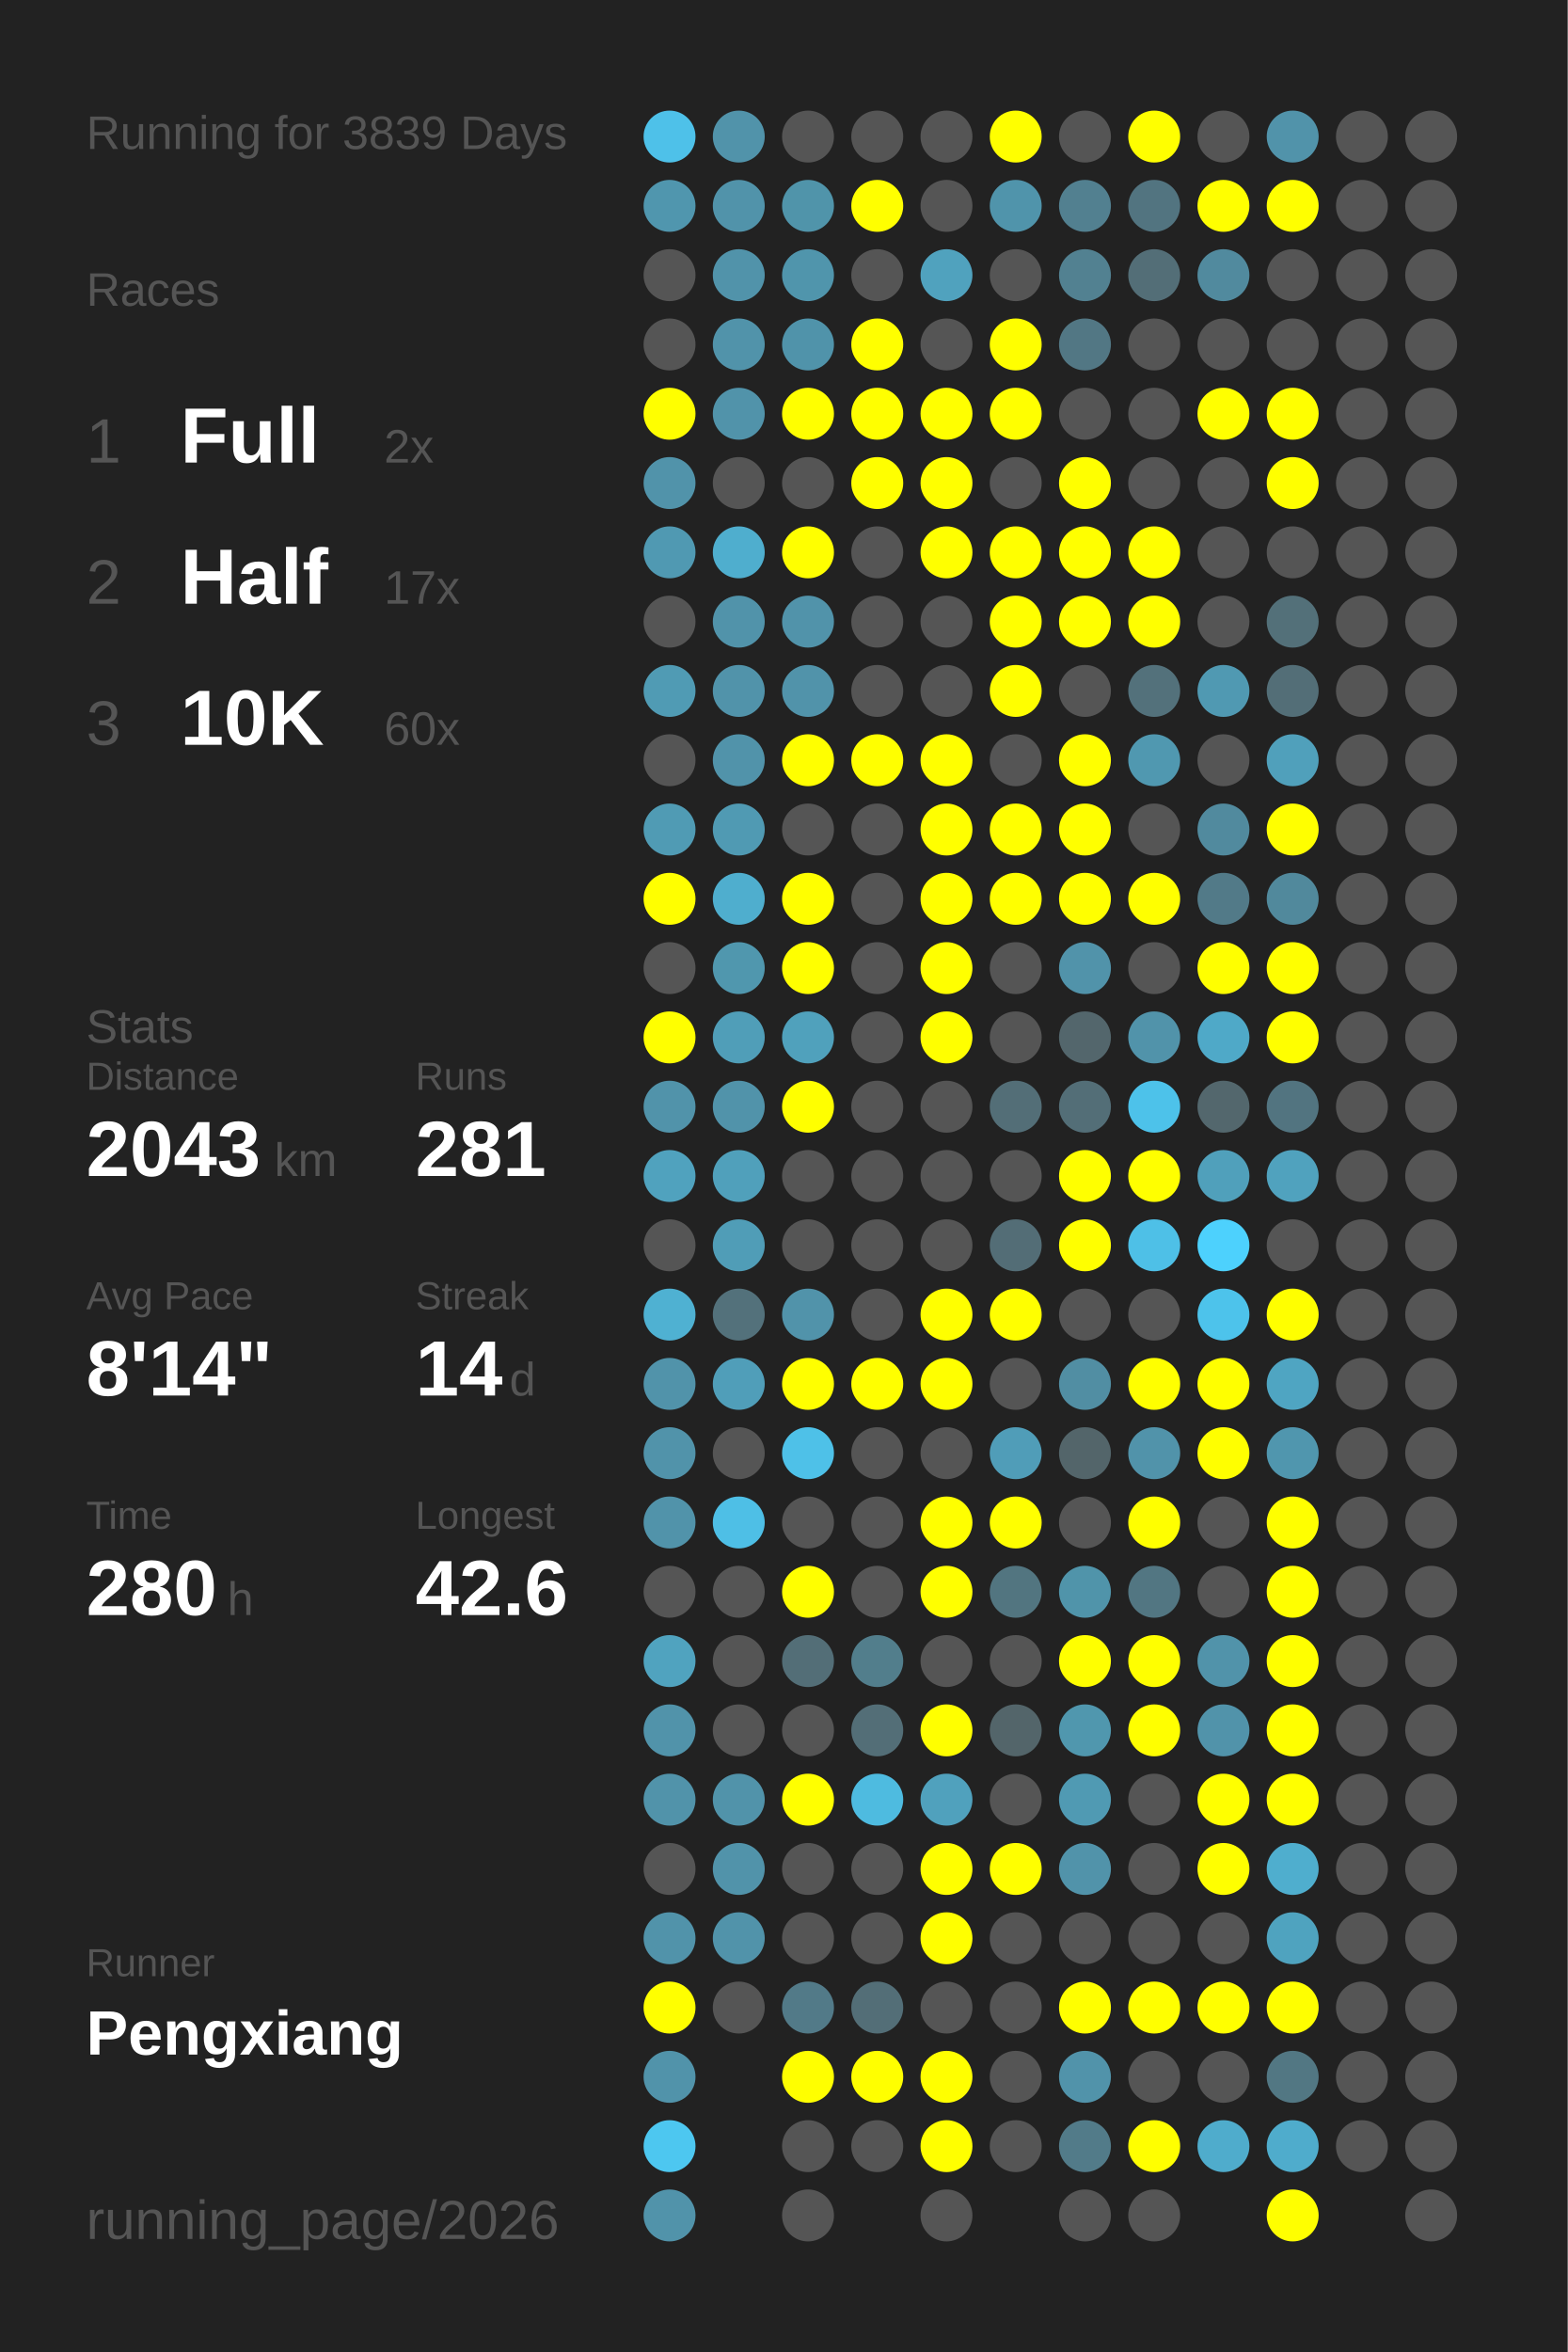
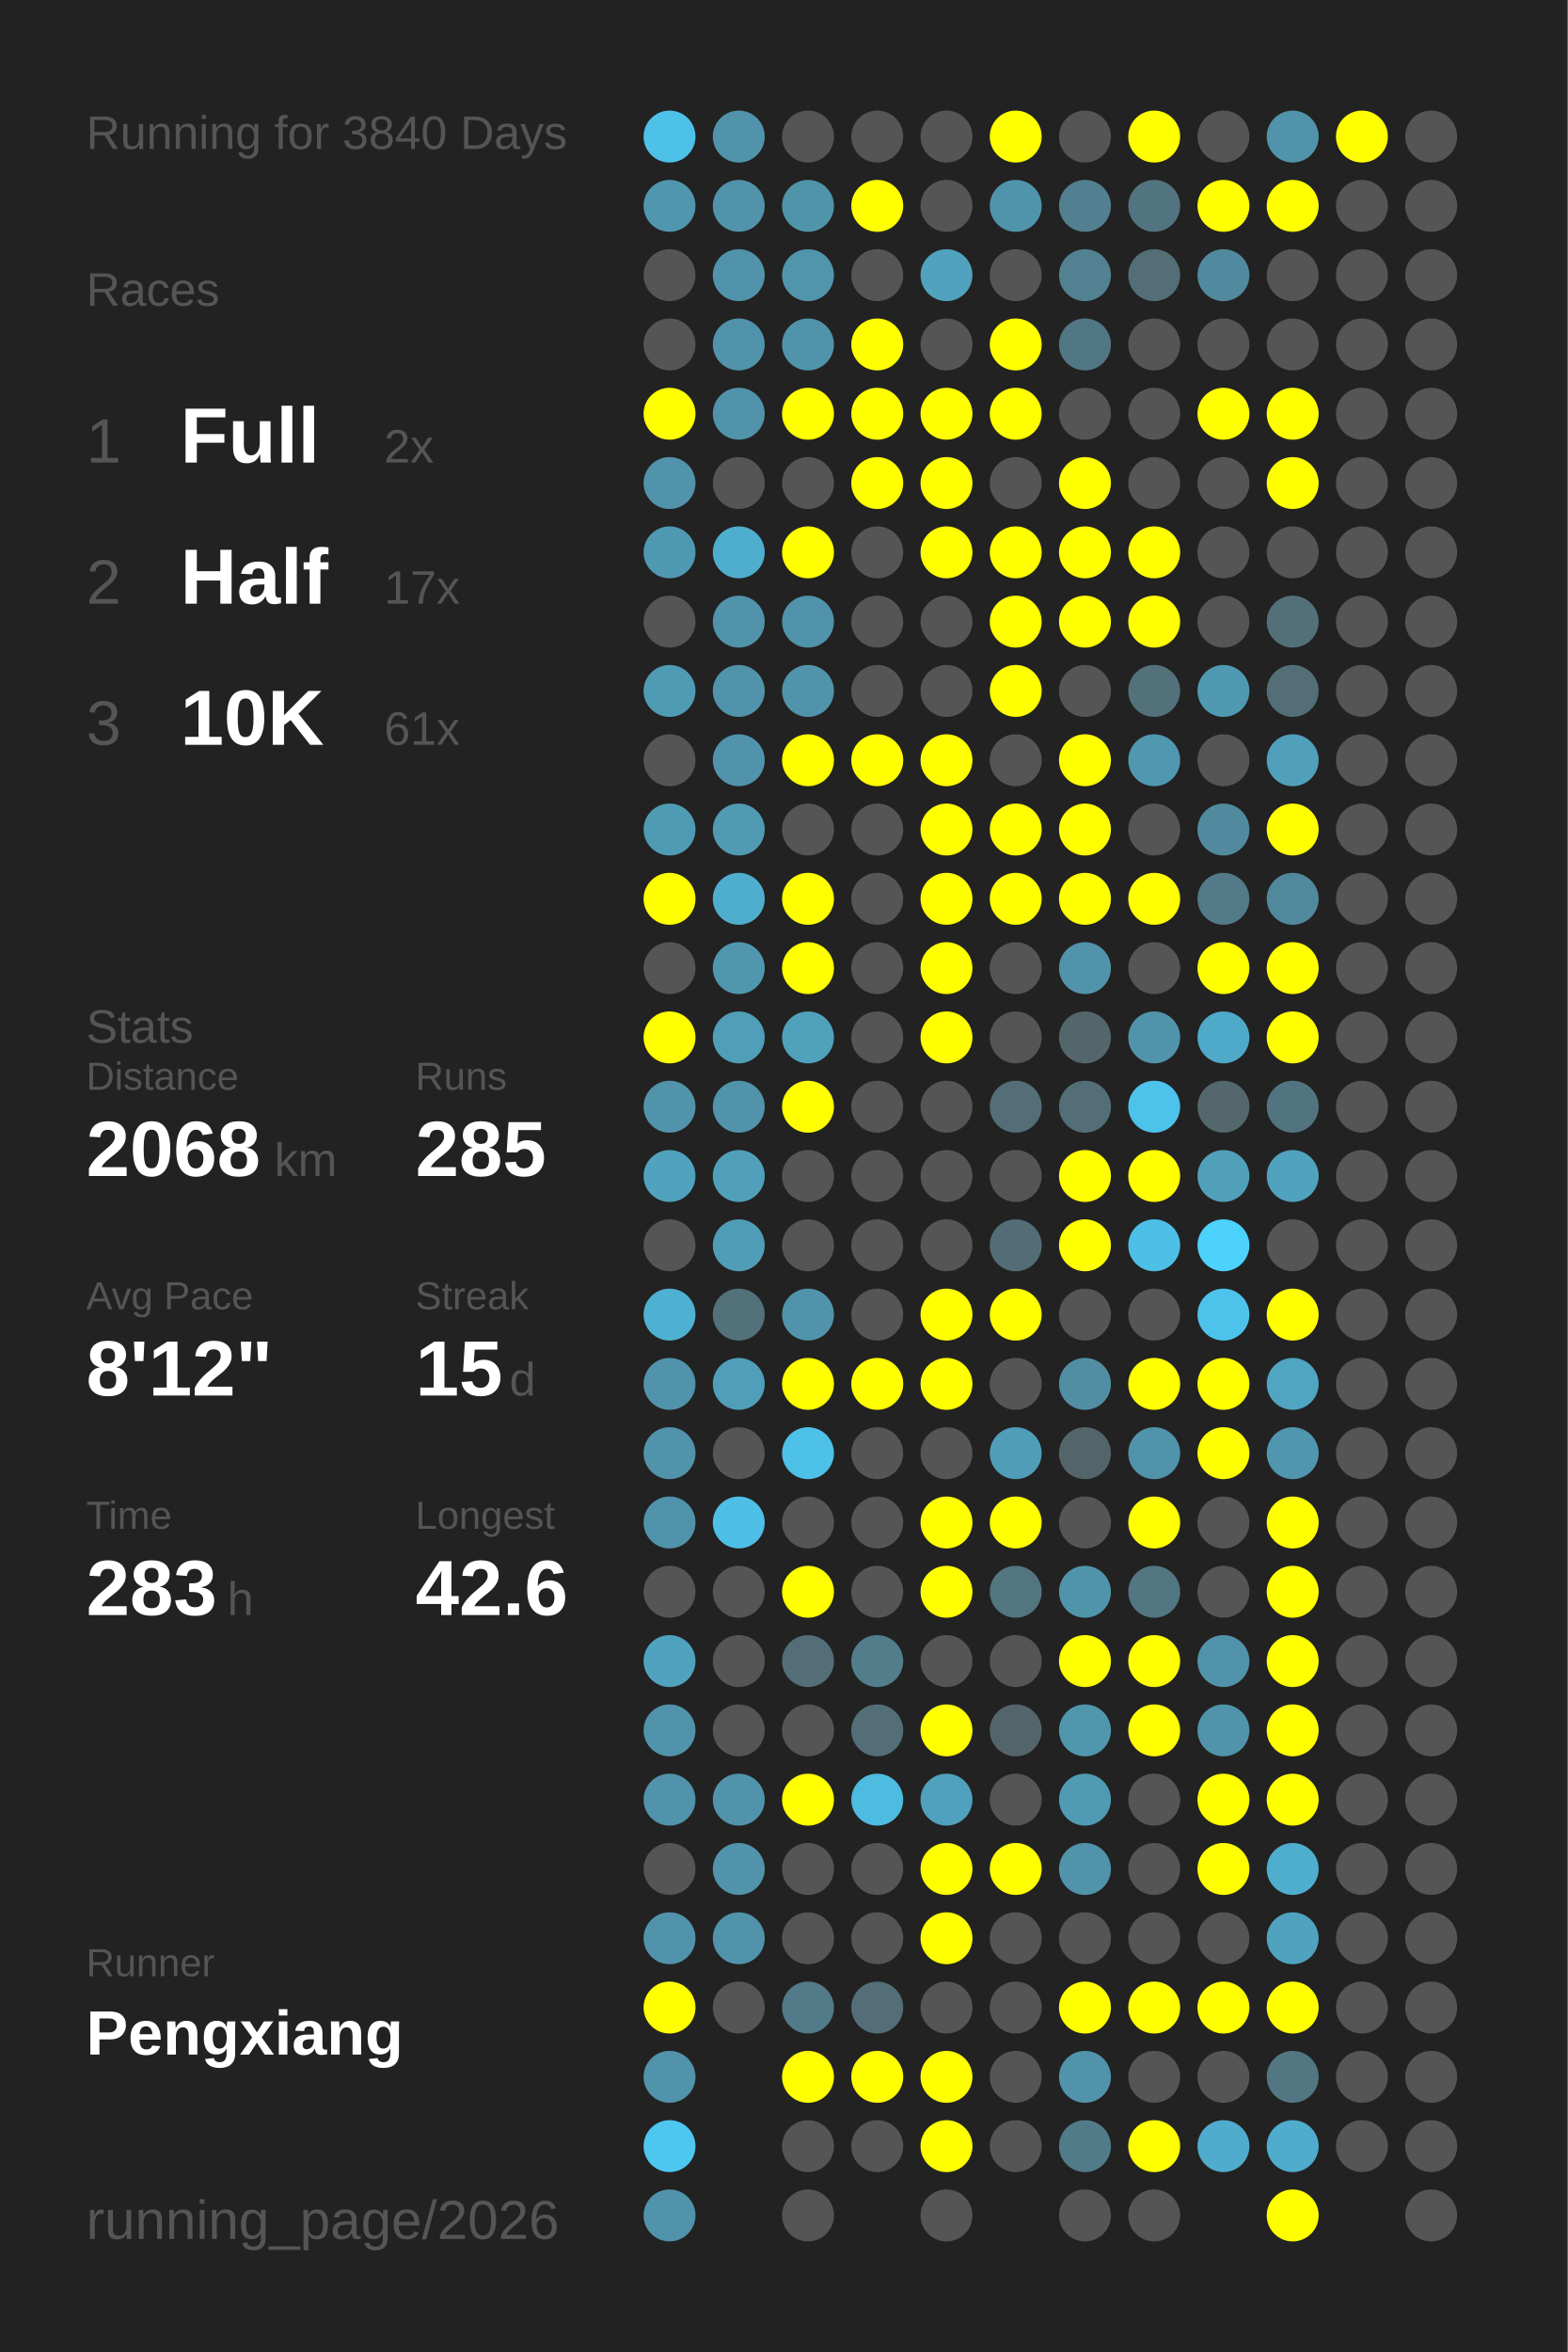
<svg xmlns="http://www.w3.org/2000/svg" baseProfile="full" height="300mm" version="1.1" viewBox="0,0,200,300" width="200mm">
  <defs />
  <rect fill="#222222" height="300" width="200" x="0" y="0" />
-   <text fill="#555555" style="font-size:6px; font-family:Arial;" x="11" y="19">Running for 3839 Days</text>
+   <text fill="#555555" style="font-size:6px; font-family:Arial;" x="11" y="19">Running for 3840 Days</text>
  <text fill="#555555" style="font-size:6px; font-family:Arial;" x="11" y="39">Races</text>
  <text fill="#555555" style="font-size:8px; font-family:Arial;" x="11" y="59">1</text>
  <text fill="#FFFFFF" style="font-size:10px; font-family:Arial; font-weight:bold;" x="23" y="59">Full</text>
  <text fill="#555555" style="font-size:6px; font-family:Arial;" x="49" y="59">2x</text>
  <text fill="#555555" style="font-size:8px; font-family:Arial;" x="11" y="77">2</text>
  <text fill="#FFFFFF" style="font-size:10px; font-family:Arial; font-weight:bold;" x="23" y="77">Half</text>
  <text fill="#555555" style="font-size:6px; font-family:Arial;" x="49" y="77">17x</text>
  <text fill="#555555" style="font-size:8px; font-family:Arial;" x="11" y="95">3</text>
  <text fill="#FFFFFF" style="font-size:10px; font-family:Arial; font-weight:bold;" x="23" y="95">10K</text>
-   <text fill="#555555" style="font-size:6px; font-family:Arial;" x="49" y="95">60x</text>
+   <text fill="#555555" style="font-size:6px; font-family:Arial;" x="49" y="95">61x</text>
  <text fill="#555555" style="font-size:6px; font-family:Arial;" x="11" y="133">Stats</text>
  <text fill="#555555" style="font-size:5px; font-family:Arial;" x="11" y="139">Distance</text>
-   <text fill="#FFFFFF" style="font-size:10px; font-family:Arial; font-weight:bold;" x="11" y="150">2043</text>
+   <text fill="#FFFFFF" style="font-size:10px; font-family:Arial; font-weight:bold;" x="11" y="150">2068</text>
  <text fill="#555555" style="font-size:6px; font-family:Arial;" x="35" y="150">km</text>
  <text fill="#555555" style="font-size:5px; font-family:Arial;" x="53" y="139">Runs</text>
-   <text fill="#FFFFFF" style="font-size:10px; font-family:Arial; font-weight:bold;" x="53" y="150">281</text>
+   <text fill="#FFFFFF" style="font-size:10px; font-family:Arial; font-weight:bold;" x="53" y="150">285</text>
  <text fill="#555555" style="font-size:5px; font-family:Arial;" x="11" y="167">Avg Pace</text>
-   <text fill="#FFFFFF" style="font-size:10px; font-family:Arial; font-weight:bold;" x="11" y="178">8'14"</text>
+   <text fill="#FFFFFF" style="font-size:10px; font-family:Arial; font-weight:bold;" x="11" y="178">8'12"</text>
  <text fill="#555555" style="font-size:5px; font-family:Arial;" x="53" y="167">Streak</text>
-   <text fill="#FFFFFF" style="font-size:10px; font-family:Arial; font-weight:bold;" x="53" y="178">14</text>
+   <text fill="#FFFFFF" style="font-size:10px; font-family:Arial; font-weight:bold;" x="53" y="178">15</text>
  <text fill="#555555" style="font-size:6px; font-family:Arial;" x="65" y="178">d</text>
  <text fill="#555555" style="font-size:5px; font-family:Arial;" x="11" y="195">Time</text>
-   <text fill="#FFFFFF" style="font-size:10px; font-family:Arial; font-weight:bold;" x="11" y="206">280</text>
+   <text fill="#FFFFFF" style="font-size:10px; font-family:Arial; font-weight:bold;" x="11" y="206">283</text>
  <text fill="#555555" style="font-size:6px; font-family:Arial;" x="29" y="206">h</text>
  <text fill="#555555" style="font-size:5px; font-family:Arial;" x="53" y="195">Longest</text>
  <text fill="#FFFFFF" style="font-size:10px; font-family:Arial; font-weight:bold;" x="53" y="206">42.6</text>
  <text fill="#555555" style="font-size:5px; font-family:Arial;" x="11" y="252.065">Runner</text>
  <text fill="#FFFFFF" style="font-size:8px; font-family:Arial; font-weight:bold;" x="11" y="262.065">Pengxiang</text>
  <text fill="#555555" style="font-size:7px; font-family:Arial;" x="11" y="285.581">running_page/2026</text>
  <circle cx="85.417" cy="17.419" fill="#4ec1e9" r="3.312" />
  <circle cx="85.417" cy="26.258" fill="#5096ae" r="3.312" />
  <circle cx="85.417" cy="35.097" fill="#555555" r="3.312" />
  <circle cx="85.417" cy="43.935" fill="#555555" r="3.312" />
  <circle cx="85.417" cy="52.774" fill="#FFFF00" r="3.312" />
  <circle cx="85.417" cy="61.613" fill="#5193aa" r="3.312" />
  <circle cx="85.417" cy="70.452" fill="#5099b2" r="3.312" />
  <circle cx="85.417" cy="79.29" fill="#555555" r="3.312" />
  <circle cx="85.417" cy="88.129" fill="#509bb4" r="3.312" />
  <circle cx="85.417" cy="96.968" fill="#555555" r="3.312" />
  <circle cx="85.417" cy="105.806" fill="#509bb4" r="3.312" />
  <circle cx="85.417" cy="114.645" fill="#FFFF00" r="3.312" />
  <circle cx="85.417" cy="123.484" fill="#555555" r="3.312" />
  <circle cx="85.417" cy="132.323" fill="#FFFF00" r="3.312" />
  <circle cx="85.417" cy="141.161" fill="#5193aa" r="3.312" />
  <circle cx="85.417" cy="150" fill="#50a2be" r="3.312" />
  <circle cx="85.417" cy="158.839" fill="#555555" r="3.312" />
  <circle cx="85.417" cy="167.677" fill="#4fb1d2" r="3.312" />
  <circle cx="85.417" cy="176.516" fill="#5193aa" r="3.312" />
  <circle cx="85.417" cy="185.355" fill="#5193aa" r="3.312" />
  <circle cx="85.417" cy="194.194" fill="#5193aa" r="3.312" />
  <circle cx="85.417" cy="203.032" fill="#555555" r="3.312" />
  <circle cx="85.417" cy="211.871" fill="#50a3bf" r="3.312" />
  <circle cx="85.417" cy="220.71" fill="#5193aa" r="3.312" />
  <circle cx="85.417" cy="229.548" fill="#5193aa" r="3.312" />
  <circle cx="85.417" cy="238.387" fill="#555555" r="3.312" />
  <circle cx="85.417" cy="247.226" fill="#5193aa" r="3.312" />
  <circle cx="85.417" cy="256.065" fill="#FFFF00" r="3.312" />
  <circle cx="85.417" cy="264.903" fill="#5193aa" r="3.312" />
  <circle cx="85.417" cy="273.742" fill="#4dc7f0" r="3.312" />
  <circle cx="85.417" cy="282.581" fill="#5193aa" r="3.312" />
  <circle cx="94.25" cy="17.419" fill="#5193aa" r="3.312" />
  <circle cx="94.25" cy="26.258" fill="#5193aa" r="3.312" />
  <circle cx="94.25" cy="35.097" fill="#5193aa" r="3.312" />
  <circle cx="94.25" cy="43.935" fill="#5193aa" r="3.312" />
  <circle cx="94.25" cy="52.774" fill="#5193aa" r="3.312" />
  <circle cx="94.25" cy="61.613" fill="#555555" r="3.312" />
  <circle cx="94.25" cy="70.452" fill="#4faece" r="3.312" />
  <circle cx="94.25" cy="79.29" fill="#5193aa" r="3.312" />
  <circle cx="94.25" cy="88.129" fill="#5193aa" r="3.312" />
  <circle cx="94.25" cy="96.968" fill="#5193aa" r="3.312" />
  <circle cx="94.25" cy="105.806" fill="#509ab3" r="3.312" />
  <circle cx="94.25" cy="114.645" fill="#4faece" r="3.312" />
  <circle cx="94.25" cy="123.484" fill="#5097ae" r="3.312" />
  <circle cx="94.25" cy="132.323" fill="#509eb8" r="3.312" />
  <circle cx="94.25" cy="141.161" fill="#5193aa" r="3.312" />
  <circle cx="94.25" cy="150" fill="#50a0bb" r="3.312" />
  <circle cx="94.25" cy="158.839" fill="#509db7" r="3.312" />
  <circle cx="94.25" cy="167.677" fill="#53717b" r="3.312" />
  <circle cx="94.25" cy="176.516" fill="#509eb9" r="3.312" />
  <circle cx="94.25" cy="185.355" fill="#555555" r="3.312" />
  <circle cx="94.25" cy="194.194" fill="#4ebfe6" r="3.312" />
  <circle cx="94.25" cy="203.032" fill="#555555" r="3.312" />
  <circle cx="94.25" cy="211.871" fill="#555555" r="3.312" />
  <circle cx="94.25" cy="220.71" fill="#555555" r="3.312" />
  <circle cx="94.25" cy="229.548" fill="#5193aa" r="3.312" />
  <circle cx="94.25" cy="238.387" fill="#5193aa" r="3.312" />
  <circle cx="94.25" cy="247.226" fill="#5193aa" r="3.312" />
  <circle cx="94.25" cy="256.065" fill="#555555" r="3.312" />
  <circle cx="103.083" cy="17.419" fill="#555555" r="3.312" />
  <circle cx="103.083" cy="26.258" fill="#5094aa" r="3.312" />
  <circle cx="103.083" cy="35.097" fill="#5095ac" r="3.312" />
  <circle cx="103.083" cy="43.935" fill="#5093aa" r="3.312" />
  <circle cx="103.083" cy="52.774" fill="#FFFF00" r="3.312" />
  <circle cx="103.083" cy="61.613" fill="#555555" r="3.312" />
  <circle cx="103.083" cy="70.452" fill="#FFFF00" r="3.312" />
  <circle cx="103.083" cy="79.29" fill="#5193aa" r="3.312" />
  <circle cx="103.083" cy="88.129" fill="#5193aa" r="3.312" />
  <circle cx="103.083" cy="96.968" fill="#FFFF00" r="3.312" />
  <circle cx="103.083" cy="105.806" fill="#555555" r="3.312" />
  <circle cx="103.083" cy="114.645" fill="#FFFF00" r="3.312" />
  <circle cx="103.083" cy="123.484" fill="#FFFF00" r="3.312" />
  <circle cx="103.083" cy="132.323" fill="#50a1bc" r="3.312" />
  <circle cx="103.083" cy="141.161" fill="#FFFF00" r="3.312" />
  <circle cx="103.083" cy="150" fill="#555555" r="3.312" />
  <circle cx="103.083" cy="158.839" fill="#555555" r="3.312" />
  <circle cx="103.083" cy="167.677" fill="#5193aa" r="3.312" />
  <circle cx="103.083" cy="176.516" fill="#FFFF00" r="3.312" />
  <circle cx="103.083" cy="185.355" fill="#4ec1e8" r="3.312" />
  <circle cx="103.083" cy="194.194" fill="#555555" r="3.312" />
  <circle cx="103.083" cy="203.032" fill="#FFFF00" r="3.312" />
  <circle cx="103.083" cy="211.871" fill="#536e77" r="3.312" />
  <circle cx="103.083" cy="220.71" fill="#555555" r="3.312" />
  <circle cx="103.083" cy="229.548" fill="#FFFF00" r="3.312" />
  <circle cx="103.083" cy="238.387" fill="#555555" r="3.312" />
  <circle cx="103.083" cy="247.226" fill="#555555" r="3.312" />
  <circle cx="103.083" cy="256.065" fill="#527a88" r="3.312" />
  <circle cx="103.083" cy="264.903" fill="#FFFF00" r="3.312" />
  <circle cx="103.083" cy="273.742" fill="#555555" r="3.312" />
  <circle cx="103.083" cy="282.581" fill="#555555" r="3.312" />
  <circle cx="111.917" cy="17.419" fill="#555555" r="3.312" />
  <circle cx="111.917" cy="26.258" fill="#FFFF00" r="3.312" />
  <circle cx="111.917" cy="35.097" fill="#555555" r="3.312" />
  <circle cx="111.917" cy="43.935" fill="#FFFF00" r="3.312" />
  <circle cx="111.917" cy="52.774" fill="#FFFF00" r="3.312" />
  <circle cx="111.917" cy="61.613" fill="#FFFF00" r="3.312" />
  <circle cx="111.917" cy="70.452" fill="#555555" r="3.312" />
  <circle cx="111.917" cy="79.29" fill="#555555" r="3.312" />
  <circle cx="111.917" cy="88.129" fill="#555555" r="3.312" />
  <circle cx="111.917" cy="96.968" fill="#FFFF00" r="3.312" />
  <circle cx="111.917" cy="105.806" fill="#555555" r="3.312" />
  <circle cx="111.917" cy="114.645" fill="#555555" r="3.312" />
  <circle cx="111.917" cy="123.484" fill="#555555" r="3.312" />
  <circle cx="111.917" cy="132.323" fill="#555555" r="3.312" />
  <circle cx="111.917" cy="141.161" fill="#555555" r="3.312" />
  <circle cx="111.917" cy="150" fill="#555555" r="3.312" />
  <circle cx="111.917" cy="158.839" fill="#555555" r="3.312" />
  <circle cx="111.917" cy="167.677" fill="#555555" r="3.312" />
  <circle cx="111.917" cy="176.516" fill="#FFFF00" r="3.312" />
  <circle cx="111.917" cy="185.355" fill="#555555" r="3.312" />
  <circle cx="111.917" cy="194.194" fill="#555555" r="3.312" />
  <circle cx="111.917" cy="203.032" fill="#555555" r="3.312" />
  <circle cx="111.917" cy="211.871" fill="#527e8c" r="3.312" />
  <circle cx="111.917" cy="220.71" fill="#536e77" r="3.312" />
  <circle cx="111.917" cy="229.548" fill="#4ebbe0" r="3.312" />
  <circle cx="111.917" cy="238.387" fill="#555555" r="3.312" />
  <circle cx="111.917" cy="247.226" fill="#555555" r="3.312" />
  <circle cx="111.917" cy="256.065" fill="#536e77" r="3.312" />
  <circle cx="111.917" cy="264.903" fill="#FFFF00" r="3.312" />
  <circle cx="111.917" cy="273.742" fill="#555555" r="3.312" />
  <circle cx="120.75" cy="17.419" fill="#555555" r="3.312" />
  <circle cx="120.75" cy="26.258" fill="#555555" r="3.312" />
  <circle cx="120.75" cy="35.097" fill="#50a2be" r="3.312" />
  <circle cx="120.75" cy="43.935" fill="#555555" r="3.312" />
  <circle cx="120.75" cy="52.774" fill="#FFFF00" r="3.312" />
  <circle cx="120.75" cy="61.613" fill="#FFFF00" r="3.312" />
  <circle cx="120.75" cy="70.452" fill="#FFFF00" r="3.312" />
  <circle cx="120.75" cy="79.29" fill="#555555" r="3.312" />
  <circle cx="120.75" cy="88.129" fill="#555555" r="3.312" />
  <circle cx="120.75" cy="96.968" fill="#FFFF00" r="3.312" />
  <circle cx="120.75" cy="105.806" fill="#FFFF00" r="3.312" />
  <circle cx="120.75" cy="114.645" fill="#FFFF00" r="3.312" />
  <circle cx="120.75" cy="123.484" fill="#FFFF00" r="3.312" />
  <circle cx="120.75" cy="132.323" fill="#FFFF00" r="3.312" />
  <circle cx="120.75" cy="141.161" fill="#555555" r="3.312" />
  <circle cx="120.75" cy="150" fill="#555555" r="3.312" />
  <circle cx="120.75" cy="158.839" fill="#555555" r="3.312" />
  <circle cx="120.75" cy="167.677" fill="#FFFF00" r="3.312" />
  <circle cx="120.75" cy="176.516" fill="#FFFF00" r="3.312" />
  <circle cx="120.75" cy="185.355" fill="#555555" r="3.312" />
  <circle cx="120.75" cy="194.194" fill="#FFFF00" r="3.312" />
  <circle cx="120.75" cy="203.032" fill="#FFFF00" r="3.312" />
  <circle cx="120.75" cy="211.871" fill="#555555" r="3.312" />
  <circle cx="120.75" cy="220.71" fill="#FFFF00" r="3.312" />
  <circle cx="120.75" cy="229.548" fill="#50a1bd" r="3.312" />
  <circle cx="120.75" cy="238.387" fill="#FFFF00" r="3.312" />
  <circle cx="120.75" cy="247.226" fill="#FFFF00" r="3.312" />
  <circle cx="120.75" cy="256.065" fill="#555555" r="3.312" />
  <circle cx="120.75" cy="264.903" fill="#FFFF00" r="3.312" />
  <circle cx="120.75" cy="273.742" fill="#FFFF00" r="3.312" />
  <circle cx="120.75" cy="282.581" fill="#555555" r="3.312" />
  <circle cx="129.583" cy="17.419" fill="#FFFF00" r="3.312" />
  <circle cx="129.583" cy="26.258" fill="#5094ab" r="3.312" />
  <circle cx="129.583" cy="35.097" fill="#555555" r="3.312" />
  <circle cx="129.583" cy="43.935" fill="#FFFF00" r="3.312" />
  <circle cx="129.583" cy="52.774" fill="#FFFF00" r="3.312" />
  <circle cx="129.583" cy="61.613" fill="#555555" r="3.312" />
  <circle cx="129.583" cy="70.452" fill="#FFFF00" r="3.312" />
  <circle cx="129.583" cy="79.29" fill="#FFFF00" r="3.312" />
  <circle cx="129.583" cy="88.129" fill="#FFFF00" r="3.312" />
  <circle cx="129.583" cy="96.968" fill="#555555" r="3.312" />
  <circle cx="129.583" cy="105.806" fill="#FFFF00" r="3.312" />
  <circle cx="129.583" cy="114.645" fill="#FFFF00" r="3.312" />
  <circle cx="129.583" cy="123.484" fill="#555555" r="3.312" />
  <circle cx="129.583" cy="132.323" fill="#555555" r="3.312" />
  <circle cx="129.583" cy="141.161" fill="#536e77" r="3.312" />
  <circle cx="129.583" cy="150" fill="#555555" r="3.312" />
  <circle cx="129.583" cy="158.839" fill="#536d76" r="3.312" />
  <circle cx="129.583" cy="167.677" fill="#FFFF00" r="3.312" />
  <circle cx="129.583" cy="176.516" fill="#555555" r="3.312" />
  <circle cx="129.583" cy="185.355" fill="#509db8" r="3.312" />
  <circle cx="129.583" cy="194.194" fill="#FFFF00" r="3.312" />
  <circle cx="129.583" cy="203.032" fill="#527580" r="3.312" />
  <circle cx="129.583" cy="211.871" fill="#555555" r="3.312" />
  <circle cx="129.583" cy="220.71" fill="#53656a" r="3.312" />
  <circle cx="129.583" cy="229.548" fill="#555555" r="3.312" />
  <circle cx="129.583" cy="238.387" fill="#FFFF00" r="3.312" />
  <circle cx="129.583" cy="247.226" fill="#555555" r="3.312" />
  <circle cx="129.583" cy="256.065" fill="#555555" r="3.312" />
  <circle cx="129.583" cy="264.903" fill="#555555" r="3.312" />
  <circle cx="129.583" cy="273.742" fill="#555555" r="3.312" />
  <circle cx="138.417" cy="17.419" fill="#555555" r="3.312" />
  <circle cx="138.417" cy="26.258" fill="#528090" r="3.312" />
  <circle cx="138.417" cy="35.097" fill="#528191" r="3.312" />
  <circle cx="138.417" cy="43.935" fill="#527784" r="3.312" />
  <circle cx="138.417" cy="52.774" fill="#555555" r="3.312" />
  <circle cx="138.417" cy="61.613" fill="#FFFF00" r="3.312" />
  <circle cx="138.417" cy="70.452" fill="#FFFF00" r="3.312" />
  <circle cx="138.417" cy="79.29" fill="#FFFF00" r="3.312" />
  <circle cx="138.417" cy="88.129" fill="#555555" r="3.312" />
  <circle cx="138.417" cy="96.968" fill="#FFFF00" r="3.312" />
  <circle cx="138.417" cy="105.806" fill="#FFFF00" r="3.312" />
  <circle cx="138.417" cy="114.645" fill="#FFFF00" r="3.312" />
  <circle cx="138.417" cy="123.484" fill="#5193aa" r="3.312" />
  <circle cx="138.417" cy="132.323" fill="#53666c" r="3.312" />
  <circle cx="138.417" cy="141.161" fill="#536e77" r="3.312" />
  <circle cx="138.417" cy="150" fill="#FFFF00" r="3.312" />
  <circle cx="138.417" cy="158.839" fill="#FFFF00" r="3.312" />
  <circle cx="138.417" cy="167.677" fill="#555555" r="3.312" />
  <circle cx="138.417" cy="176.516" fill="#518ea3" r="3.312" />
  <circle cx="138.417" cy="185.355" fill="#53656a" r="3.312" />
  <circle cx="138.417" cy="194.194" fill="#555555" r="3.312" />
  <circle cx="138.417" cy="203.032" fill="#5094aa" r="3.312" />
  <circle cx="138.417" cy="211.871" fill="#FFFF00" r="3.312" />
  <circle cx="138.417" cy="220.71" fill="#5097ae" r="3.312" />
  <circle cx="138.417" cy="229.548" fill="#509ab3" r="3.312" />
  <circle cx="138.417" cy="238.387" fill="#5193aa" r="3.312" />
  <circle cx="138.417" cy="247.226" fill="#555555" r="3.312" />
  <circle cx="138.417" cy="256.065" fill="#FFFF00" r="3.312" />
  <circle cx="138.417" cy="264.903" fill="#5193aa" r="3.312" />
  <circle cx="138.417" cy="273.742" fill="#527b89" r="3.312" />
  <circle cx="138.417" cy="282.581" fill="#555555" r="3.312" />
  <circle cx="147.25" cy="17.419" fill="#FFFF00" r="3.312" />
  <circle cx="147.25" cy="26.258" fill="#527480" r="3.312" />
  <circle cx="147.25" cy="35.097" fill="#536e77" r="3.312" />
  <circle cx="147.25" cy="43.935" fill="#555555" r="3.312" />
  <circle cx="147.25" cy="52.774" fill="#555555" r="3.312" />
  <circle cx="147.25" cy="61.613" fill="#555555" r="3.312" />
  <circle cx="147.25" cy="70.452" fill="#FFFF00" r="3.312" />
  <circle cx="147.25" cy="79.29" fill="#FFFF00" r="3.312" />
  <circle cx="147.25" cy="88.129" fill="#53717b" r="3.312" />
  <circle cx="147.25" cy="96.968" fill="#5098b0" r="3.312" />
  <circle cx="147.25" cy="105.806" fill="#555555" r="3.312" />
  <circle cx="147.25" cy="114.645" fill="#FFFF00" r="3.312" />
  <circle cx="147.25" cy="123.484" fill="#555555" r="3.312" />
  <circle cx="147.25" cy="132.323" fill="#5193aa" r="3.312" />
  <circle cx="147.25" cy="141.161" fill="#4dc2ea" r="3.312" />
  <circle cx="147.25" cy="150" fill="#FFFF00" r="3.312" />
  <circle cx="147.25" cy="158.839" fill="#4ec0e7" r="3.312" />
  <circle cx="147.25" cy="167.677" fill="#555555" r="3.312" />
  <circle cx="147.25" cy="176.516" fill="#FFFF00" r="3.312" />
  <circle cx="147.25" cy="185.355" fill="#5193aa" r="3.312" />
  <circle cx="147.25" cy="194.194" fill="#FFFF00" r="3.312" />
  <circle cx="147.25" cy="203.032" fill="#527682" r="3.312" />
  <circle cx="147.25" cy="211.871" fill="#FFFF00" r="3.312" />
  <circle cx="147.25" cy="220.71" fill="#FFFF00" r="3.312" />
  <circle cx="147.25" cy="229.548" fill="#555555" r="3.312" />
  <circle cx="147.25" cy="238.387" fill="#555555" r="3.312" />
  <circle cx="147.25" cy="247.226" fill="#555555" r="3.312" />
  <circle cx="147.25" cy="256.065" fill="#FFFF00" r="3.312" />
  <circle cx="147.25" cy="264.903" fill="#555555" r="3.312" />
  <circle cx="147.25" cy="273.742" fill="#FFFF00" r="3.312" />
  <circle cx="147.25" cy="282.581" fill="#555555" r="3.312" />
  <circle cx="156.083" cy="17.419" fill="#555555" r="3.312" />
  <circle cx="156.083" cy="26.258" fill="#FFFF00" r="3.312" />
  <circle cx="156.083" cy="35.097" fill="#518a9e" r="3.312" />
  <circle cx="156.083" cy="43.935" fill="#555555" r="3.312" />
  <circle cx="156.083" cy="52.774" fill="#FFFF00" r="3.312" />
  <circle cx="156.083" cy="61.613" fill="#555555" r="3.312" />
  <circle cx="156.083" cy="70.452" fill="#555555" r="3.312" />
  <circle cx="156.083" cy="79.29" fill="#555555" r="3.312" />
  <circle cx="156.083" cy="88.129" fill="#5099b2" r="3.312" />
  <circle cx="156.083" cy="96.968" fill="#555555" r="3.312" />
  <circle cx="156.083" cy="105.806" fill="#518a9e" r="3.312" />
  <circle cx="156.083" cy="114.645" fill="#527a88" r="3.312" />
  <circle cx="156.083" cy="123.484" fill="#FFFF00" r="3.312" />
  <circle cx="156.083" cy="132.323" fill="#4fa9c8" r="3.312" />
  <circle cx="156.083" cy="141.161" fill="#53676d" r="3.312" />
  <circle cx="156.083" cy="150" fill="#50a0bb" r="3.312" />
  <circle cx="156.083" cy="158.839" fill="#4dd1fd" r="3.312" />
  <circle cx="156.083" cy="167.677" fill="#4dc3eb" r="3.312" />
  <circle cx="156.083" cy="176.516" fill="#FFFF00" r="3.312" />
  <circle cx="156.083" cy="185.355" fill="#FFFF00" r="3.312" />
  <circle cx="156.083" cy="194.194" fill="#555555" r="3.312" />
  <circle cx="156.083" cy="203.032" fill="#555555" r="3.312" />
  <circle cx="156.083" cy="211.871" fill="#5193aa" r="3.312" />
  <circle cx="156.083" cy="220.71" fill="#5193aa" r="3.312" />
  <circle cx="156.083" cy="229.548" fill="#FFFF00" r="3.312" />
  <circle cx="156.083" cy="238.387" fill="#FFFF00" r="3.312" />
  <circle cx="156.083" cy="247.226" fill="#555555" r="3.312" />
  <circle cx="156.083" cy="256.065" fill="#FFFF00" r="3.312" />
  <circle cx="156.083" cy="264.903" fill="#555555" r="3.312" />
  <circle cx="156.083" cy="273.742" fill="#4faccc" r="3.312" />
  <circle cx="164.917" cy="17.419" fill="#5193aa" r="3.312" />
  <circle cx="164.917" cy="26.258" fill="#FFFF00" r="3.312" />
  <circle cx="164.917" cy="35.097" fill="#555555" r="3.312" />
  <circle cx="164.917" cy="43.935" fill="#555555" r="3.312" />
  <circle cx="164.917" cy="52.774" fill="#FFFF00" r="3.312" />
  <circle cx="164.917" cy="61.613" fill="#FFFF00" r="3.312" />
  <circle cx="164.917" cy="70.452" fill="#555555" r="3.312" />
  <circle cx="164.917" cy="79.29" fill="#537079" r="3.312" />
  <circle cx="164.917" cy="88.129" fill="#536e77" r="3.312" />
  <circle cx="164.917" cy="96.968" fill="#50a0bb" r="3.312" />
  <circle cx="164.917" cy="105.806" fill="#FFFF00" r="3.312" />
  <circle cx="164.917" cy="114.645" fill="#51899c" r="3.312" />
  <circle cx="164.917" cy="123.484" fill="#FFFF00" r="3.312" />
  <circle cx="164.917" cy="132.323" fill="#FFFF00" r="3.312" />
  <circle cx="164.917" cy="141.161" fill="#527480" r="3.312" />
  <circle cx="164.917" cy="150" fill="#50a2be" r="3.312" />
  <circle cx="164.917" cy="158.839" fill="#555555" r="3.312" />
  <circle cx="164.917" cy="167.677" fill="#FFFF00" r="3.312" />
  <circle cx="164.917" cy="176.516" fill="#4fa5c2" r="3.312" />
  <circle cx="164.917" cy="185.355" fill="#5096ae" r="3.312" />
  <circle cx="164.917" cy="194.194" fill="#FFFF00" r="3.312" />
  <circle cx="164.917" cy="203.032" fill="#FFFF00" r="3.312" />
  <circle cx="164.917" cy="211.871" fill="#FFFF00" r="3.312" />
  <circle cx="164.917" cy="220.71" fill="#FFFF00" r="3.312" />
  <circle cx="164.917" cy="229.548" fill="#FFFF00" r="3.312" />
  <circle cx="164.917" cy="238.387" fill="#4faece" r="3.312" />
  <circle cx="164.917" cy="247.226" fill="#4fa3bf" r="3.312" />
  <circle cx="164.917" cy="256.065" fill="#FFFF00" r="3.312" />
  <circle cx="164.917" cy="264.903" fill="#527783" r="3.312" />
  <circle cx="164.917" cy="273.742" fill="#4faccc" r="3.312" />
  <circle cx="164.917" cy="282.581" fill="#FFFF00" r="3.312" />
-   <circle cx="173.75" cy="17.419" fill="#555555" r="3.312" />
+   <circle cx="173.75" cy="17.419" fill="#FFFF00" r="3.312" />
  <circle cx="173.75" cy="26.258" fill="#555555" r="3.312" />
  <circle cx="173.75" cy="35.097" fill="#555555" r="3.312" />
  <circle cx="173.75" cy="43.935" fill="#555555" r="3.312" />
  <circle cx="173.75" cy="52.774" fill="#555555" r="3.312" />
  <circle cx="173.75" cy="61.613" fill="#555555" r="3.312" />
  <circle cx="173.75" cy="70.452" fill="#555555" r="3.312" />
  <circle cx="173.75" cy="79.29" fill="#555555" r="3.312" />
  <circle cx="173.75" cy="88.129" fill="#555555" r="3.312" />
  <circle cx="173.75" cy="96.968" fill="#555555" r="3.312" />
  <circle cx="173.75" cy="105.806" fill="#555555" r="3.312" />
  <circle cx="173.75" cy="114.645" fill="#555555" r="3.312" />
  <circle cx="173.75" cy="123.484" fill="#555555" r="3.312" />
  <circle cx="173.75" cy="132.323" fill="#555555" r="3.312" />
  <circle cx="173.75" cy="141.161" fill="#555555" r="3.312" />
  <circle cx="173.75" cy="150" fill="#555555" r="3.312" />
  <circle cx="173.75" cy="158.839" fill="#555555" r="3.312" />
  <circle cx="173.75" cy="167.677" fill="#555555" r="3.312" />
  <circle cx="173.75" cy="176.516" fill="#555555" r="3.312" />
  <circle cx="173.75" cy="185.355" fill="#555555" r="3.312" />
  <circle cx="173.75" cy="194.194" fill="#555555" r="3.312" />
  <circle cx="173.75" cy="203.032" fill="#555555" r="3.312" />
  <circle cx="173.75" cy="211.871" fill="#555555" r="3.312" />
  <circle cx="173.75" cy="220.71" fill="#555555" r="3.312" />
  <circle cx="173.75" cy="229.548" fill="#555555" r="3.312" />
  <circle cx="173.75" cy="238.387" fill="#555555" r="3.312" />
  <circle cx="173.75" cy="247.226" fill="#555555" r="3.312" />
  <circle cx="173.75" cy="256.065" fill="#555555" r="3.312" />
  <circle cx="173.75" cy="264.903" fill="#555555" r="3.312" />
  <circle cx="173.75" cy="273.742" fill="#555555" r="3.312" />
  <circle cx="182.583" cy="17.419" fill="#555555" r="3.312" />
  <circle cx="182.583" cy="26.258" fill="#555555" r="3.312" />
  <circle cx="182.583" cy="35.097" fill="#555555" r="3.312" />
  <circle cx="182.583" cy="43.935" fill="#555555" r="3.312" />
  <circle cx="182.583" cy="52.774" fill="#555555" r="3.312" />
  <circle cx="182.583" cy="61.613" fill="#555555" r="3.312" />
  <circle cx="182.583" cy="70.452" fill="#555555" r="3.312" />
  <circle cx="182.583" cy="79.29" fill="#555555" r="3.312" />
  <circle cx="182.583" cy="88.129" fill="#555555" r="3.312" />
  <circle cx="182.583" cy="96.968" fill="#555555" r="3.312" />
  <circle cx="182.583" cy="105.806" fill="#555555" r="3.312" />
  <circle cx="182.583" cy="114.645" fill="#555555" r="3.312" />
  <circle cx="182.583" cy="123.484" fill="#555555" r="3.312" />
  <circle cx="182.583" cy="132.323" fill="#555555" r="3.312" />
  <circle cx="182.583" cy="141.161" fill="#555555" r="3.312" />
  <circle cx="182.583" cy="150" fill="#555555" r="3.312" />
  <circle cx="182.583" cy="158.839" fill="#555555" r="3.312" />
  <circle cx="182.583" cy="167.677" fill="#555555" r="3.312" />
  <circle cx="182.583" cy="176.516" fill="#555555" r="3.312" />
  <circle cx="182.583" cy="185.355" fill="#555555" r="3.312" />
  <circle cx="182.583" cy="194.194" fill="#555555" r="3.312" />
  <circle cx="182.583" cy="203.032" fill="#555555" r="3.312" />
  <circle cx="182.583" cy="211.871" fill="#555555" r="3.312" />
  <circle cx="182.583" cy="220.71" fill="#555555" r="3.312" />
  <circle cx="182.583" cy="229.548" fill="#555555" r="3.312" />
  <circle cx="182.583" cy="238.387" fill="#555555" r="3.312" />
  <circle cx="182.583" cy="247.226" fill="#555555" r="3.312" />
  <circle cx="182.583" cy="256.065" fill="#555555" r="3.312" />
  <circle cx="182.583" cy="264.903" fill="#555555" r="3.312" />
  <circle cx="182.583" cy="273.742" fill="#555555" r="3.312" />
  <circle cx="182.583" cy="282.581" fill="#555555" r="3.312" />
</svg>
